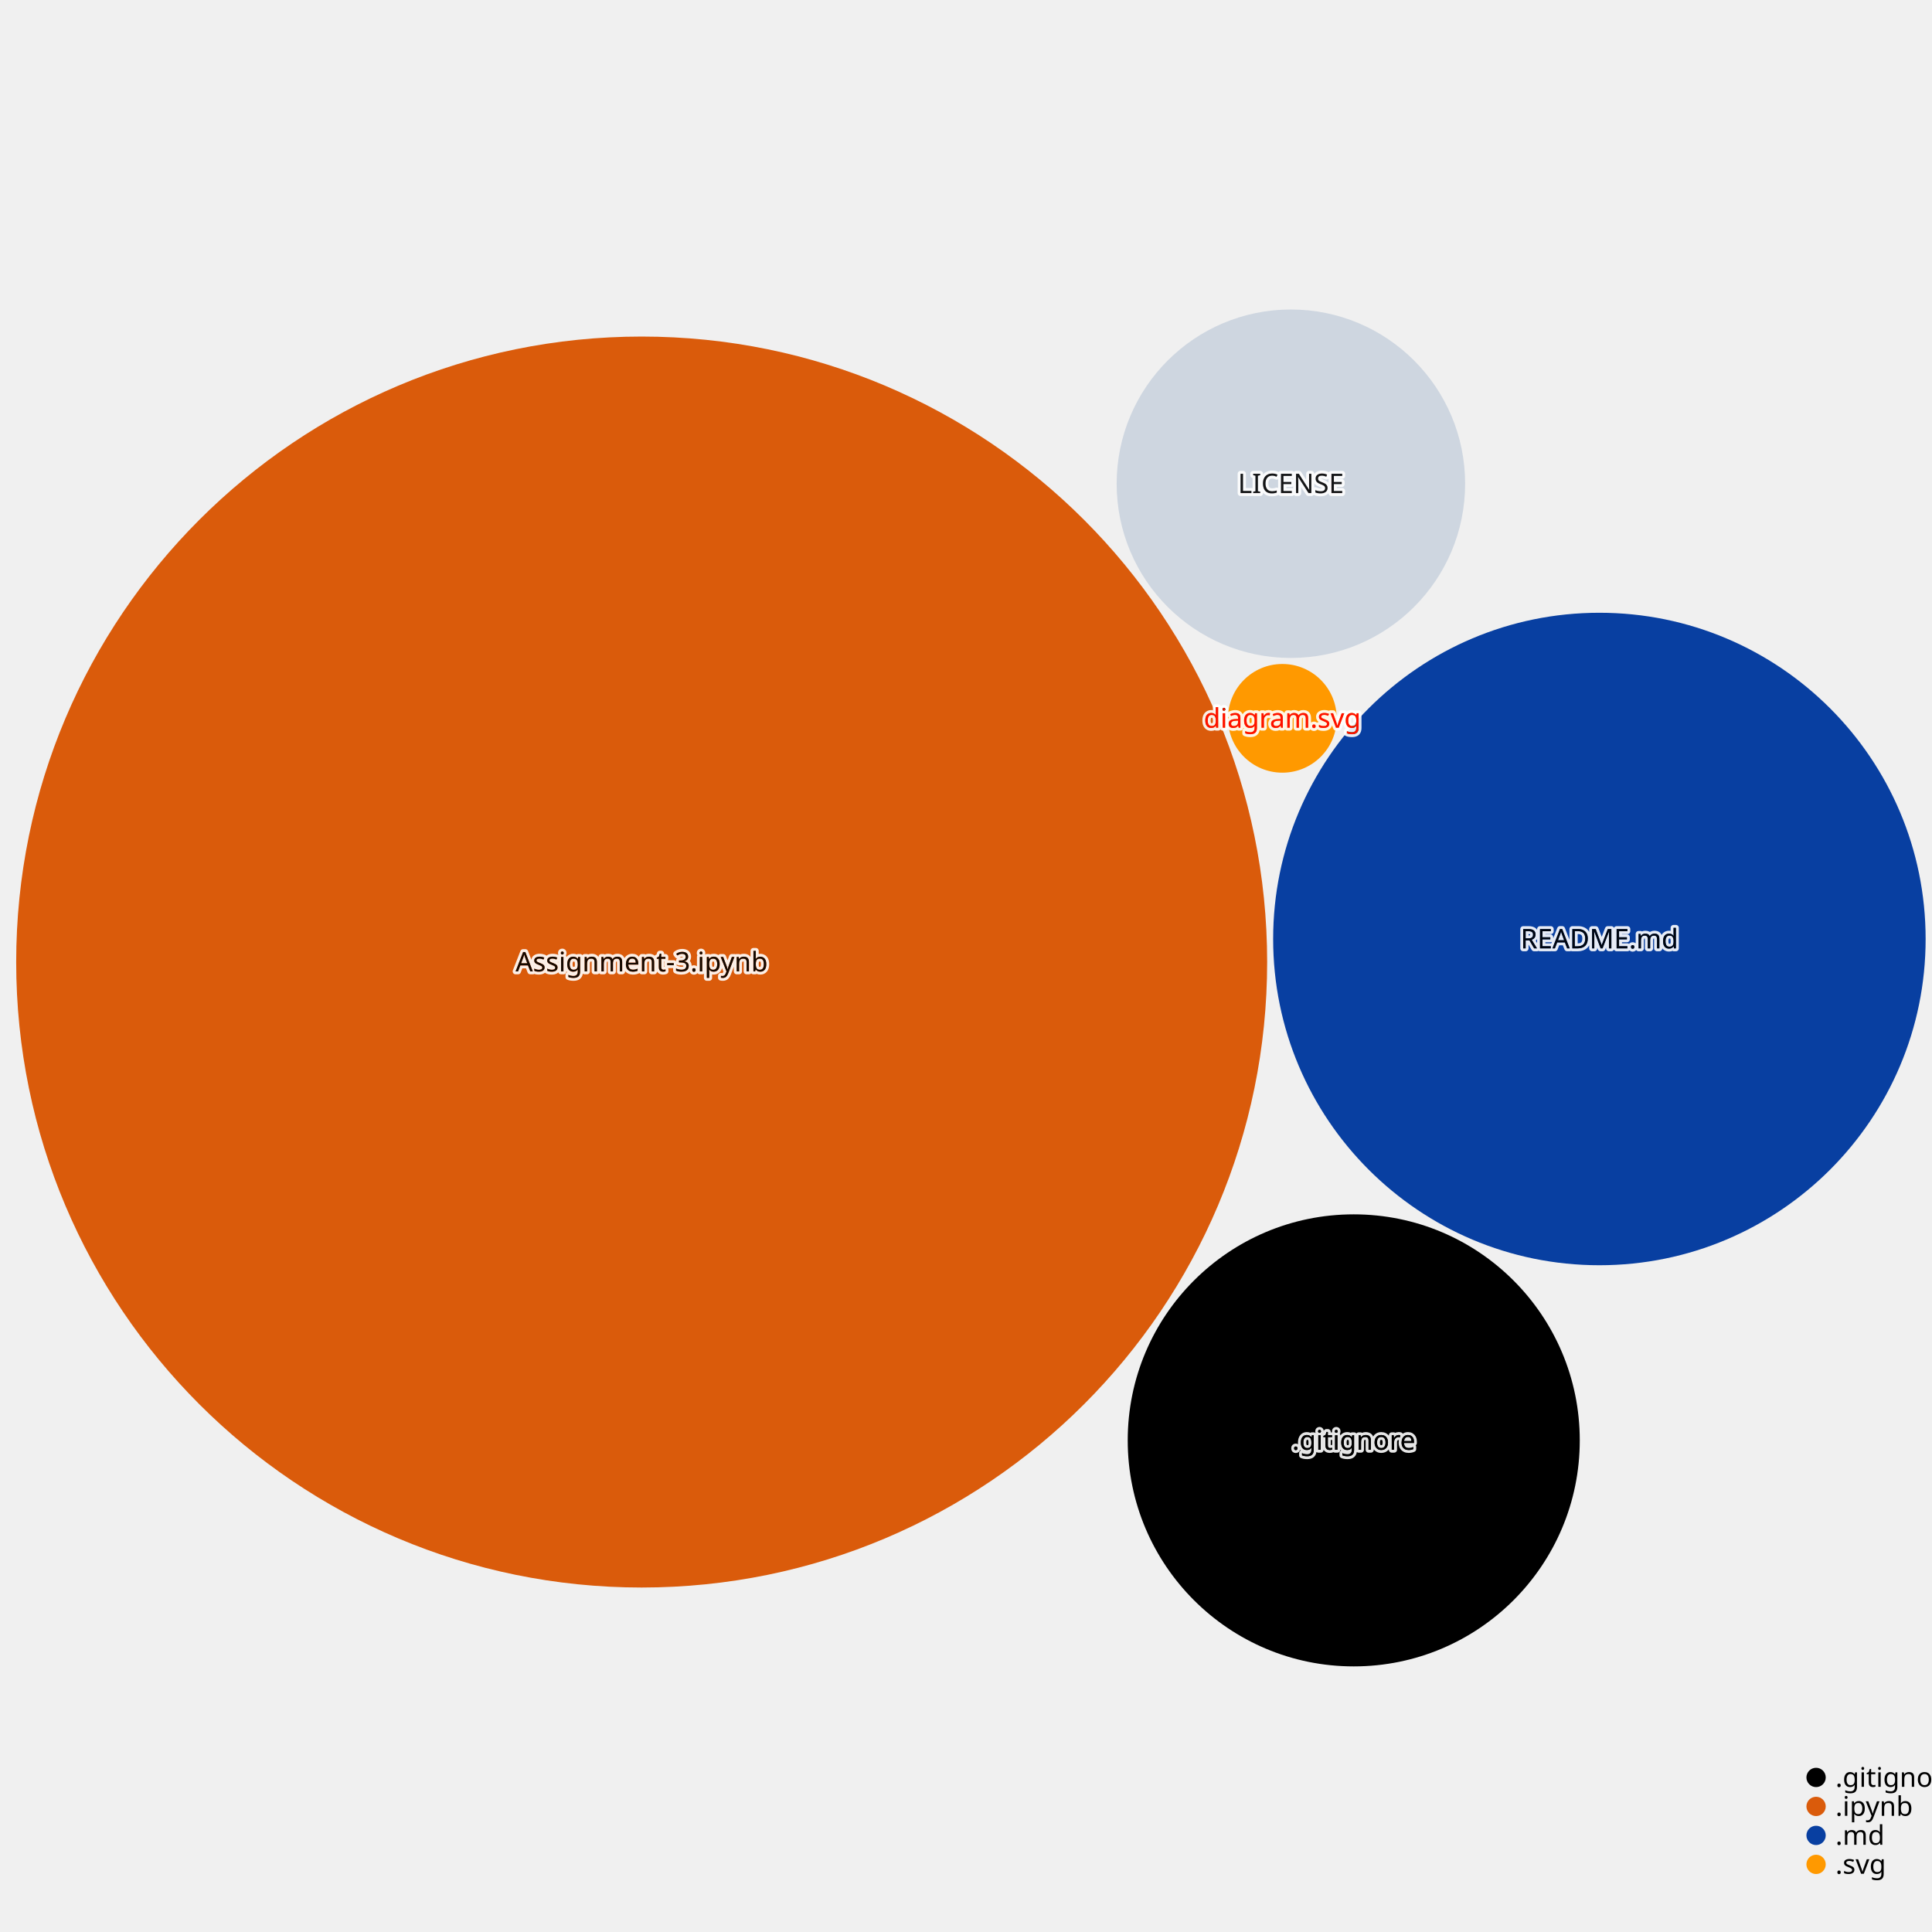
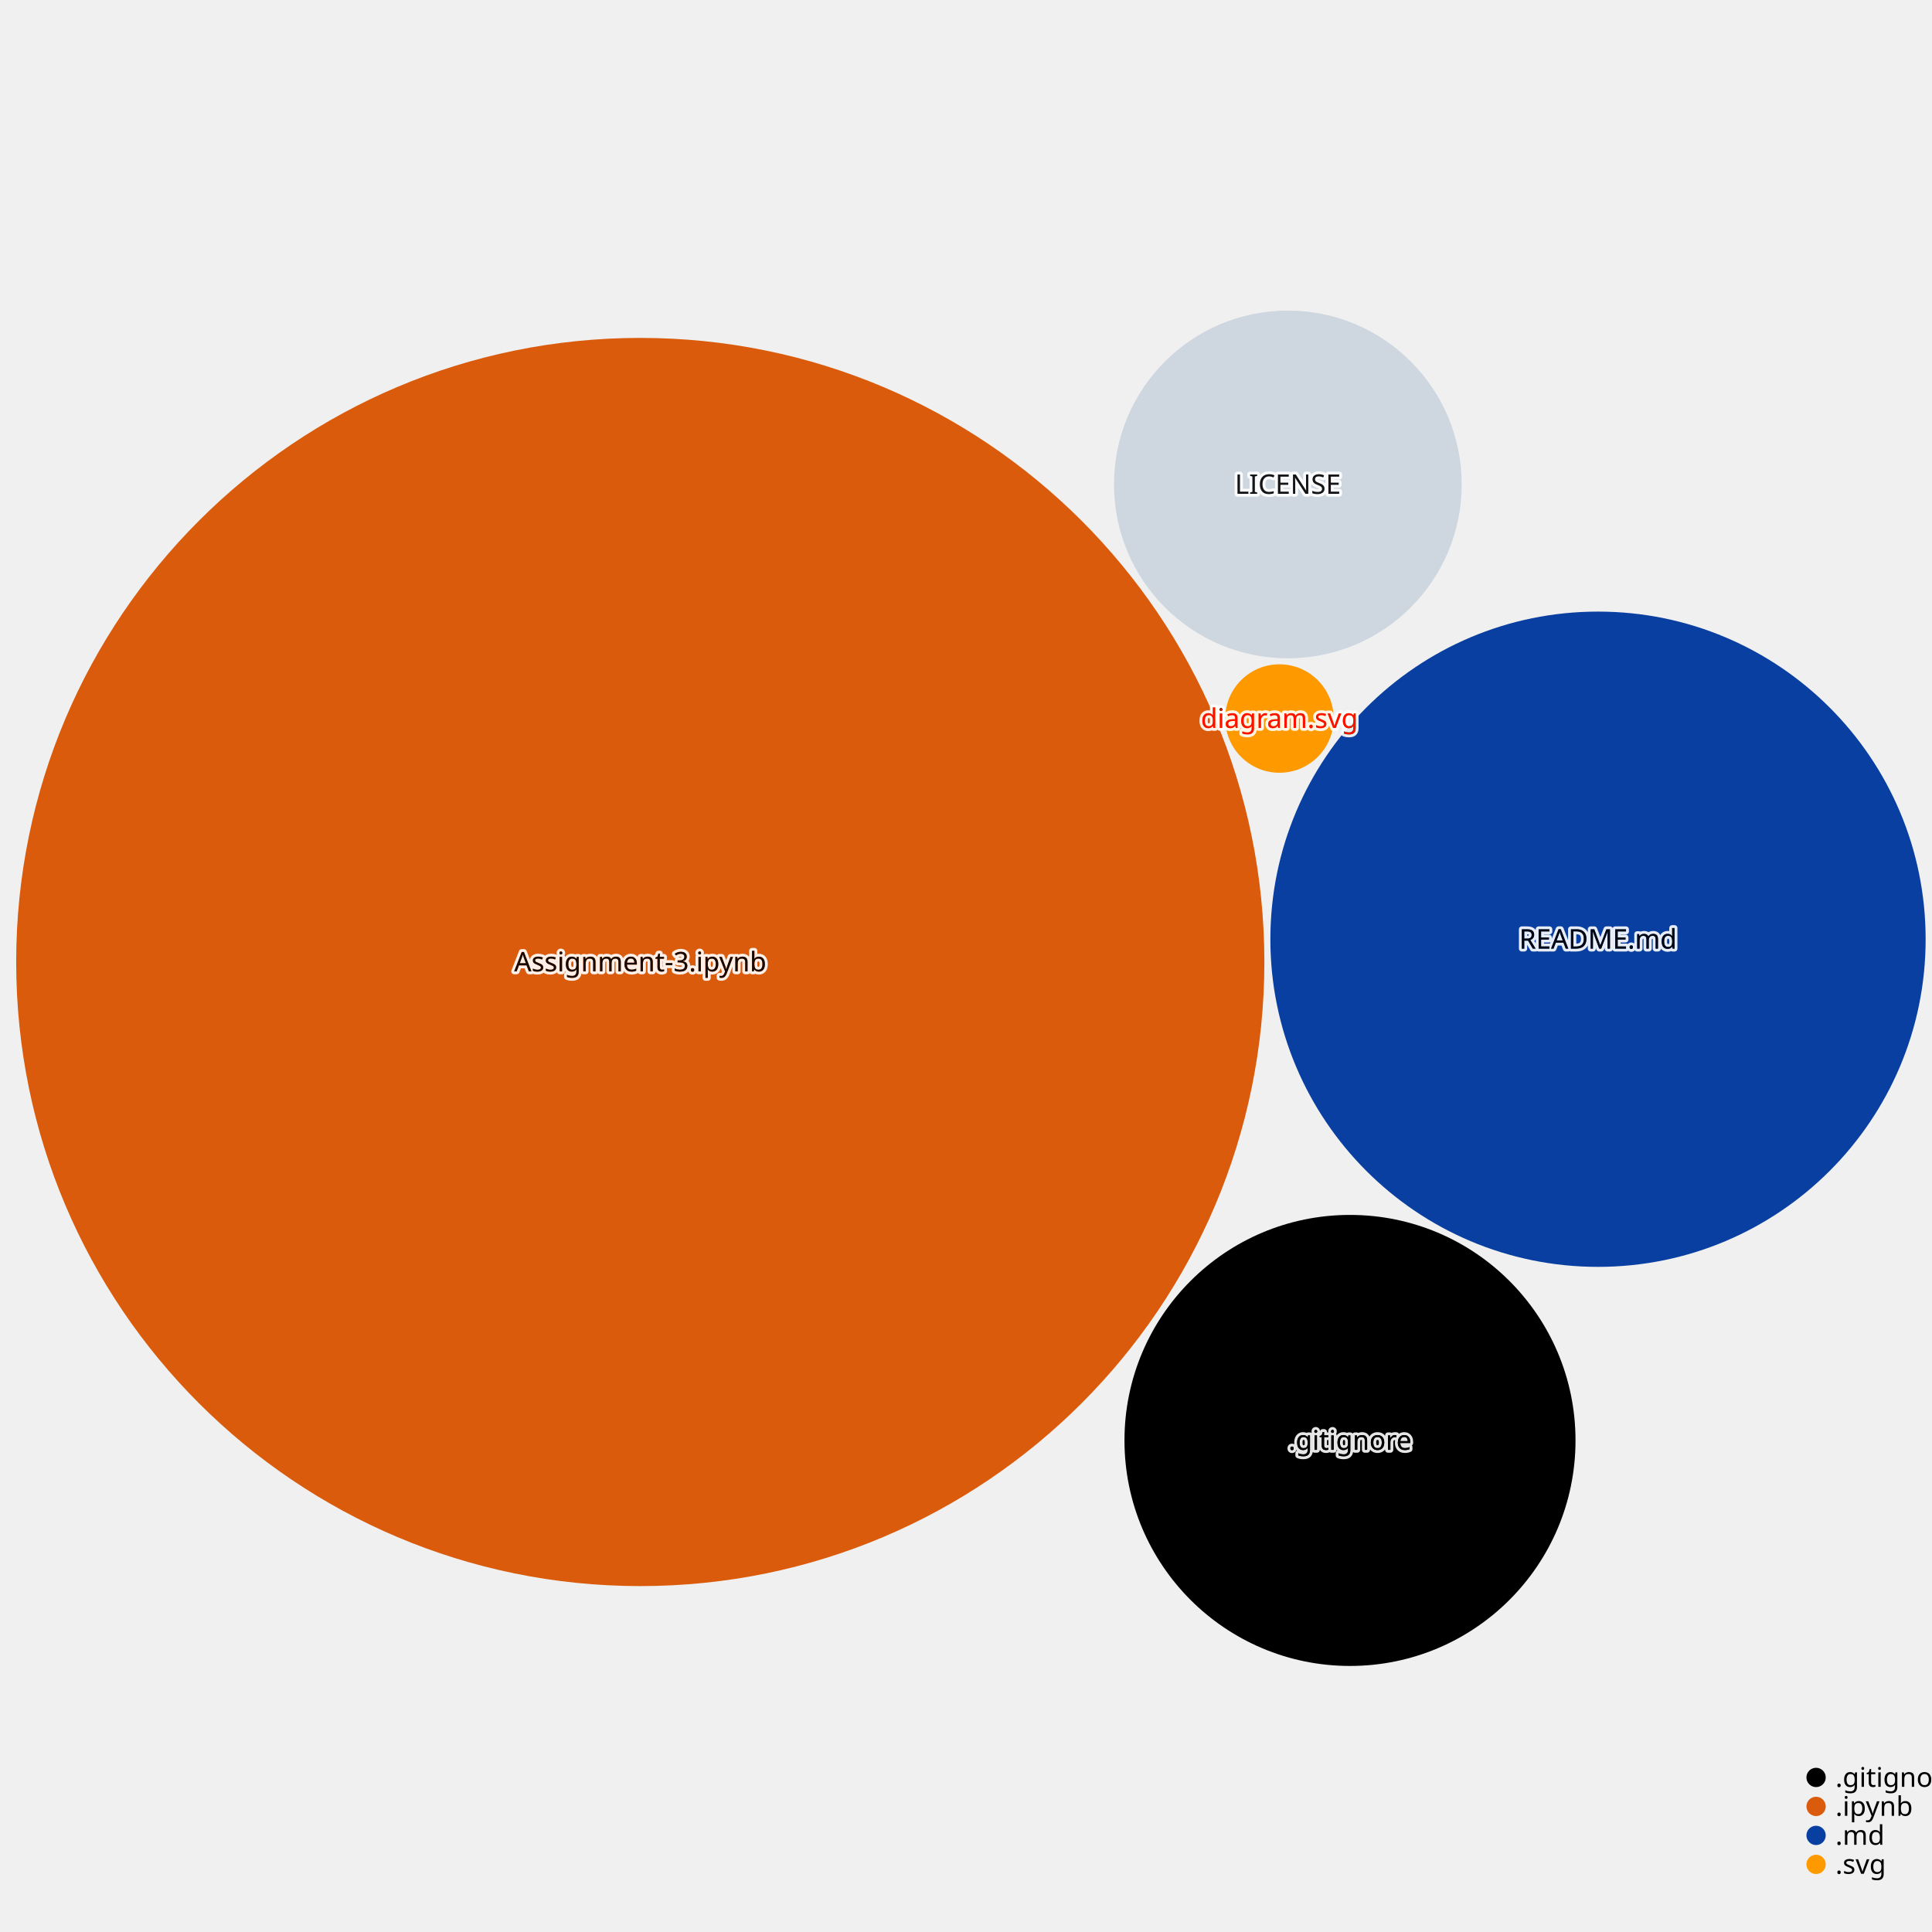
<svg xmlns="http://www.w3.org/2000/svg" width="1000" height="1000" style="background:white;font-family:sans-serif;overflow:visible">
  <defs>
    <filter id="glow" x="-50%" y="-50%" width="200%" height="200%">
      <feGaussianBlur stdDeviation="4" result="coloredBlur" />
      <feMerge>
        <feMergeNode in="coloredBlur" />
        <feMergeNode in="SourceGraphic" />
      </feMerge>
    </filter>
  </defs>
-   <g style="fill:#DA5B0B;transition:transform 0s ease-out, fill 0.1s ease-out" transform="translate(332.1288, 497.9503)">
-     <circle style="transition:all 0.5s ease-out" r="323.749" stroke-width="0" stroke="#374151" />
+   <g style="fill:#DA5B0B;transition:transform 0s ease-out, fill 0.1s ease-out" transform="translate(331.4084, 497.9298)">
+     <circle style="transition:all 0.5s ease-out" r="323.028" stroke-width="0" stroke="#374151" />
  </g>
-   <g style="fill:#083fa1;transition:transform 0s ease-out, fill 0.1s ease-out" transform="translate(827.8406, 486.0243)">
-     <circle style="transition:all 0.5s ease-out" r="168.862" stroke-width="0" stroke="#374151" />
+   <g style="fill:#083fa1;transition:transform 0s ease-out, fill 0.1s ease-out" transform="translate(827.1236, 486.1452)">
+     <circle style="transition:all 0.5s ease-out" r="169.583" stroke-width="0" stroke="#374151" />
  </g>
-   <g style="fill:#000000;transition:transform 0s ease-out, fill 0.1s ease-out" transform="translate(700.6958, 745.5341)">
-     <circle style="transition:all 0.5s ease-out" r="116.99" stroke-width="0" stroke="#374151" />
+   <g style="fill:#000000;transition:transform 0s ease-out, fill 0.1s ease-out" transform="translate(698.7557, 745.5666)">
+     <circle style="transition:all 0.5s ease-out" r="116.729" stroke-width="0" stroke="#374151" />
  </g>
-   <g style="fill:#CED6E0;transition:transform 0s ease-out, fill 0.1s ease-out" transform="translate(668.1654, 250.3774)">
-     <circle style="transition:all 0.5s ease-out" r="90.182" stroke-width="0" stroke="#374151" />
+   <g style="fill:#CED6E0;transition:transform 0s ease-out, fill 0.1s ease-out" transform="translate(666.5863, 250.7465)">
+     <circle style="transition:all 0.5s ease-out" r="89.981" stroke-width="0" stroke="#374151" />
  </g>
-   <g style="fill:#ff9900;transition:transform 0s ease-out, fill 0.1s ease-out" transform="translate(663.741, 371.8075)">
-     <circle style="transition:all 0.5s ease-out" r="28.129" stroke-width="0" stroke="#374151" />
+   <g style="fill:#ff9900;transition:transform 0s ease-out, fill 0.1s ease-out" transform="translate(662.2297, 371.9152)">
+     <circle style="transition:all 0.5s ease-out" r="28.066" stroke-width="0" stroke="#374151" />
  </g>
-   <g style="fill:#DA5B0B;transition:transform 0s ease-out" transform="translate(332.1288, 497.9503)">
+   <g style="fill:#DA5B0B;transition:transform 0s ease-out" transform="translate(331.4084, 497.9298)">
    <text style="pointer-events:none;opacity:0.9;font-size:14px;font-weight:500;transition:all 0.5s ease-out" fill="#4B5563" text-anchor="middle" dominant-baseline="middle" stroke="white" stroke-width="3" stroke-linejoin="round">Assignment-3.ipynb</text>
    <text style="pointer-events:none;opacity:1;font-size:14px;font-weight:500;transition:all 0.5s ease-out" text-anchor="middle" dominant-baseline="middle">Assignment-3.ipynb</text>
    <text style="pointer-events:none;opacity:0.9;font-size:14px;font-weight:500;mix-blend-mode:color-burn;transition:all 0.5s ease-out" fill="#110101" text-anchor="middle" dominant-baseline="middle">Assignment-3.ipynb</text>
  </g>
-   <g style="fill:#083fa1;transition:transform 0s ease-out" transform="translate(827.8406, 486.0243)">
+   <g style="fill:#083fa1;transition:transform 0s ease-out" transform="translate(827.1236, 486.1452)">
    <text style="pointer-events:none;opacity:0.9;font-size:14px;font-weight:500;transition:all 0.5s ease-out" fill="#4B5563" text-anchor="middle" dominant-baseline="middle" stroke="white" stroke-width="3" stroke-linejoin="round">README.md</text>
    <text style="pointer-events:none;opacity:1;font-size:14px;font-weight:500;transition:all 0.5s ease-out" text-anchor="middle" dominant-baseline="middle">README.md</text>
    <text style="pointer-events:none;opacity:0.9;font-size:14px;font-weight:500;mix-blend-mode:color-burn;transition:all 0.5s ease-out" fill="#110101" text-anchor="middle" dominant-baseline="middle">README.md</text>
  </g>
-   <g style="fill:#000000;transition:transform 0s ease-out" transform="translate(700.6958, 745.5341)">
+   <g style="fill:#000000;transition:transform 0s ease-out" transform="translate(698.7557, 745.5666)">
    <text style="pointer-events:none;opacity:0.9;font-size:14px;font-weight:500;transition:all 0.5s ease-out" fill="#4B5563" text-anchor="middle" dominant-baseline="middle" stroke="white" stroke-width="3" stroke-linejoin="round">.gitignore</text>
    <text style="pointer-events:none;opacity:1;font-size:14px;font-weight:500;transition:all 0.5s ease-out" text-anchor="middle" dominant-baseline="middle">.gitignore</text>
    <text style="pointer-events:none;opacity:0.9;font-size:14px;font-weight:500;mix-blend-mode:color-burn;transition:all 0.5s ease-out" fill="#110101" text-anchor="middle" dominant-baseline="middle">.gitignore</text>
  </g>
-   <g style="fill:#CED6E0;transition:transform 0s ease-out" transform="translate(668.1654, 250.3774)">
+   <g style="fill:#CED6E0;transition:transform 0s ease-out" transform="translate(666.5863, 250.7465)">
    <text style="pointer-events:none;opacity:0.9;font-size:14px;font-weight:500;transition:all 0.5s ease-out" fill="#4B5563" text-anchor="middle" dominant-baseline="middle" stroke="white" stroke-width="3" stroke-linejoin="round">LICENSE</text>
    <text style="pointer-events:none;opacity:1;font-size:14px;font-weight:500;transition:all 0.5s ease-out" text-anchor="middle" dominant-baseline="middle">LICENSE</text>
    <text style="pointer-events:none;opacity:0.9;font-size:14px;font-weight:500;mix-blend-mode:color-burn;transition:all 0.5s ease-out" fill="#110101" text-anchor="middle" dominant-baseline="middle">LICENSE</text>
  </g>
-   <g style="fill:#ff9900;transition:transform 0s ease-out" transform="translate(663.741, 371.8075)">
+   <g style="fill:#ff9900;transition:transform 0s ease-out" transform="translate(662.2297, 371.9152)">
    <text style="pointer-events:none;opacity:0.9;font-size:14px;font-weight:500;transition:all 0.5s ease-out" fill="#4B5563" text-anchor="middle" dominant-baseline="middle" stroke="white" stroke-width="3" stroke-linejoin="round">diagram.svg</text>
    <text style="pointer-events:none;opacity:1;font-size:14px;font-weight:500;transition:all 0.5s ease-out" text-anchor="middle" dominant-baseline="middle">diagram.svg</text>
    <text style="pointer-events:none;opacity:0.9;font-size:14px;font-weight:500;mix-blend-mode:color-burn;transition:all 0.5s ease-out" fill="#110101" text-anchor="middle" dominant-baseline="middle">diagram.svg</text>
  </g>
  <g transform="translate(940, 920)">
    <g transform="translate(0, 0)">
      <circle r="5" fill="#000000" />
      <text x="10" style="font-size:14px;font-weight:300" dominant-baseline="middle">.gitignore</text>
    </g>
    <g transform="translate(0, 15)">
      <circle r="5" fill="#DA5B0B" />
      <text x="10" style="font-size:14px;font-weight:300" dominant-baseline="middle">.ipynb</text>
    </g>
    <g transform="translate(0, 30)">
      <circle r="5" fill="#083fa1" />
      <text x="10" style="font-size:14px;font-weight:300" dominant-baseline="middle">.md</text>
    </g>
    <g transform="translate(0, 45)">
      <circle r="5" fill="#ff9900" />
      <text x="10" style="font-size:14px;font-weight:300" dominant-baseline="middle">.svg</text>
    </g>
    <g fill="#9CA3AF" style="font-weight:300;font-style:italic;font-size:12px">each dot sized by file size</g>
  </g>
</svg>
